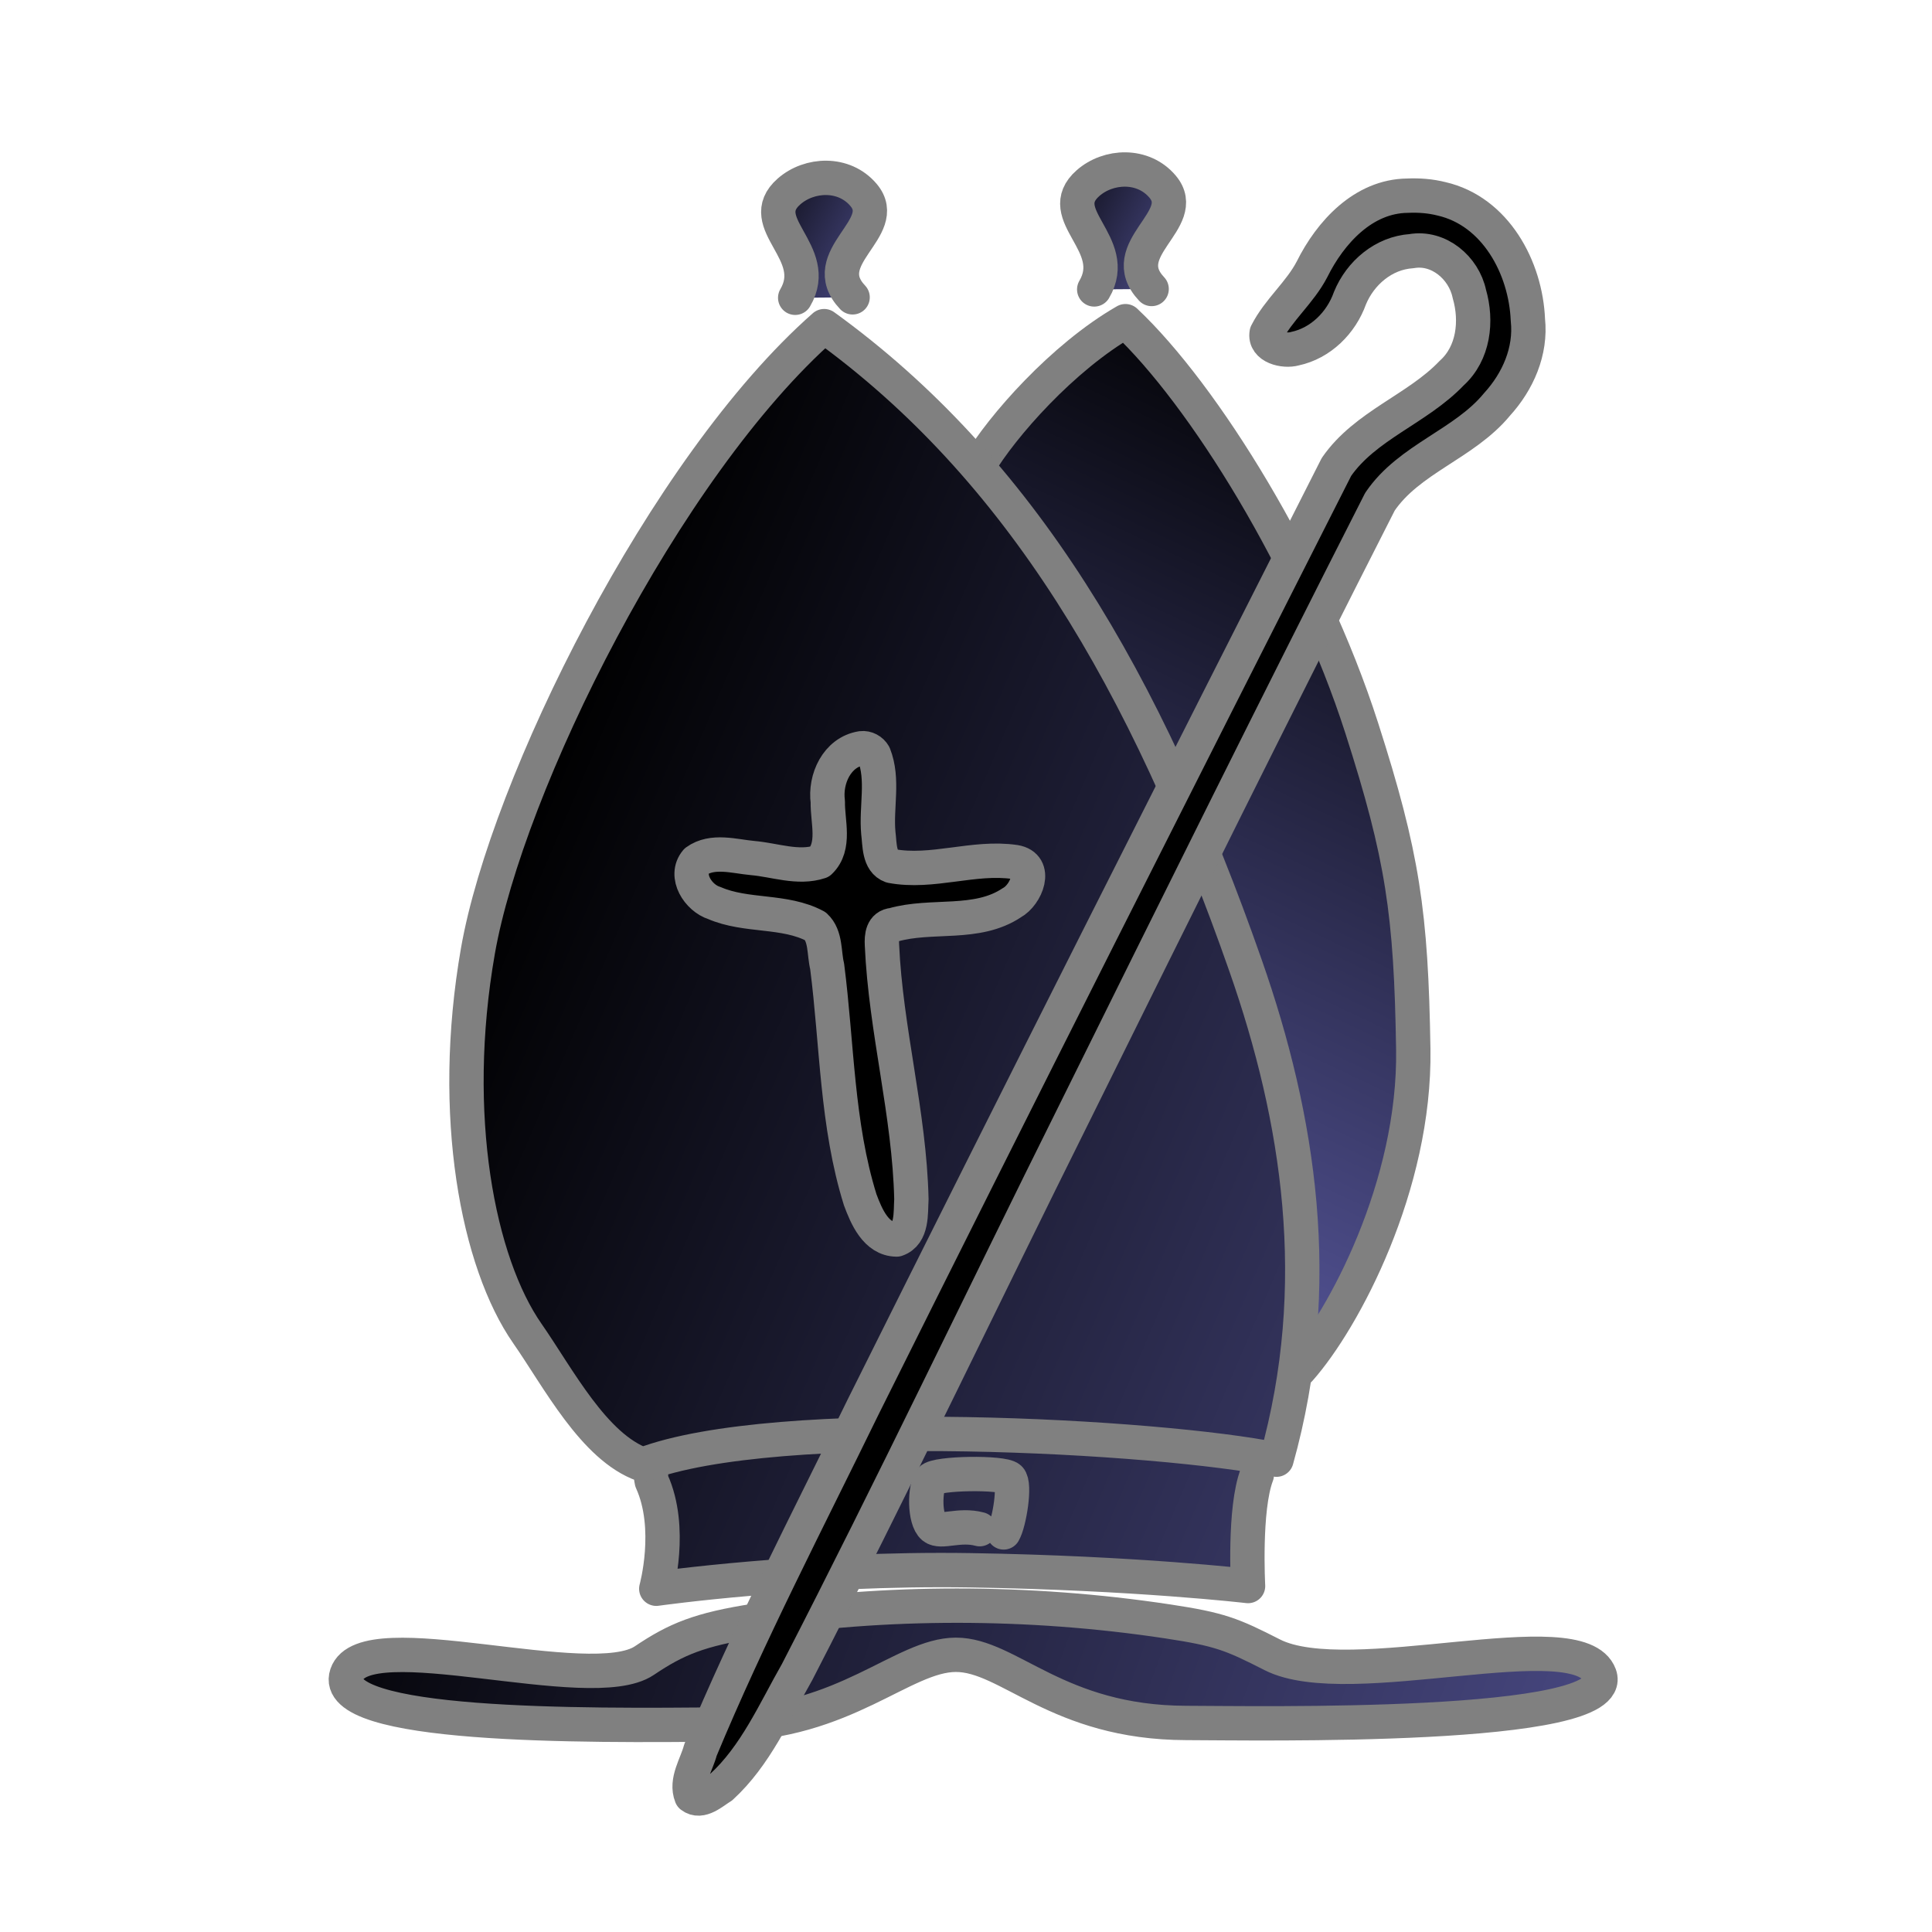
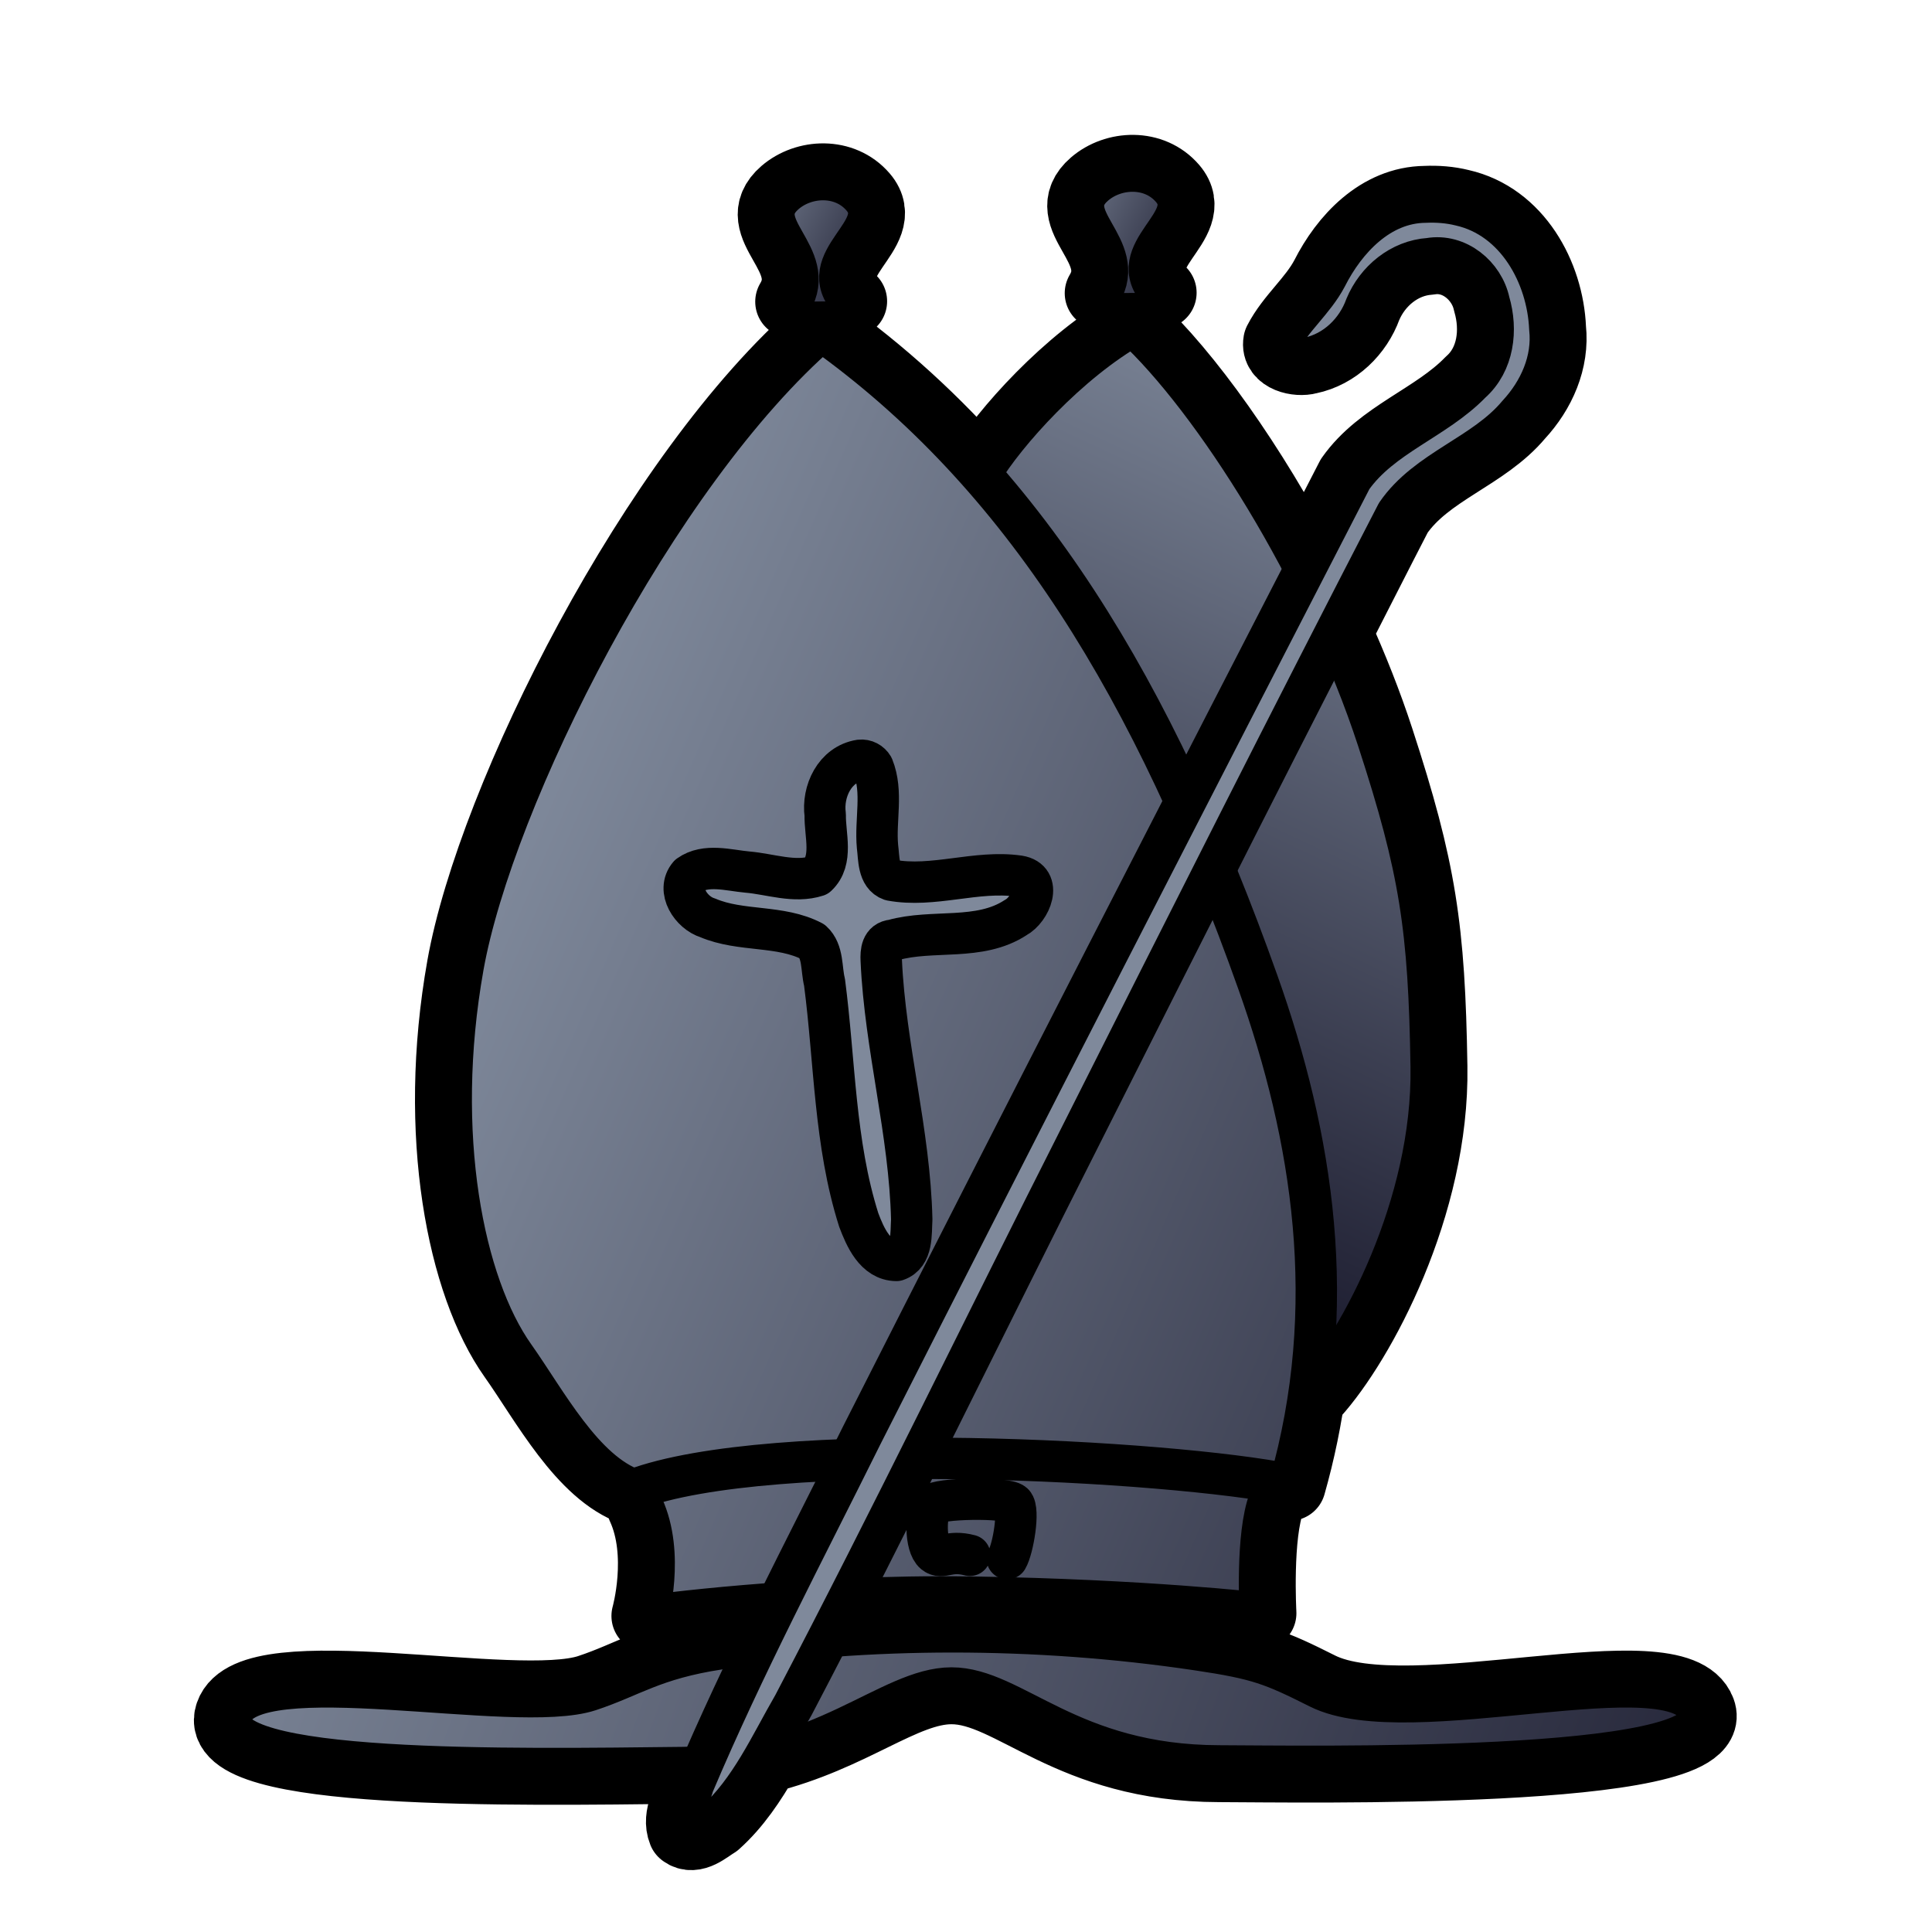
- <svg xmlns="http://www.w3.org/2000/svg" xmlns:xlink="http://www.w3.org/1999/xlink" height="700pt" viewBox="-20 0 900 900" width="700pt">
-   <linearGradient id="a">
-     <stop offset="0" />
-     <stop offset="1" stop-color="#505090" />
-   </linearGradient>
-   <linearGradient id="b" gradientUnits="userSpaceOnUse" x1="136.097" x2="784.781" xlink:href="#a" y1="629.62" y2="865.103" />
-   <linearGradient id="c" gradientUnits="userSpaceOnUse" x1="321.158" x2="395.432" xlink:href="#a" y1="90.161" y2="128.463" />
-   <linearGradient id="d" gradientUnits="userSpaceOnUse" x1="460.454" x2="534.728" xlink:href="#a" y1="86.269" y2="124.57" />
-   <linearGradient id="e" gradientUnits="userSpaceOnUse" x1="192.3" x2="825.779" xlink:href="#a" y1="446.013" y2="717.336" />
-   <linearGradient id="f" gradientUnits="userSpaceOnUse" x1="721.622" x2="541.266" xlink:href="#a" y1="220.042" y2="599.38" />
-   <g stroke="#808080" stroke-linecap="round" stroke-linejoin="round" stroke-width="16">
-     <g fill-rule="evenodd">
-       <path d="m435.906 216.87c10.82-18.258 39.158-50.49 68.378-67.253 36.233 34.056 85.64 113.37 110.08 189.586 19.048 59.401 22.998 86.092 23.99 149.549s-32.381 125.966-52.865 149.09" fill="url(#f)" />
-       <path d="m565.47 687.058c6.038-53.469-294.122-49.522-281.848 3.006 9.917 21.888 2.096 50.035 2.096 50.035s69.277-9.83 146.383-8.605c77.105 1.225 129.29 7.339 129.29 7.339s-1.96-36.018 4.078-51.775z" fill="url(#e)" />
-       <path d="m279.434 682.284c-22.79-8.085-39.382-40.436-53.76-61.07-22.95-32.935-36.48-101.429-23.04-178.234 13.441-76.806 86.488-225.22 161.287-291.053 91.162 65.833 149.952 165.362 196.349 297.983 24.829 70.971 37.153 148.639 14.362 230.064-53.177-10.972-233.25-21.38-295.198 2.31z" fill="url(#e)" />
-       <path d="m350.43 138.719c12.479-21.196-19.732-34.719-2.883-49.522 9.462-8.313 25.649-9.145 34.737 1.638 13.104 15.548-22.745 29.035-5.107 47.677" fill="url(#c)" />
-     </g>
-     <path d="m436.38 712.349c-9.533-2.574-18.102 1.956-21.598-.94-4.289-3.554-4.038-18.34-1.198-22.094 2.428-3.21 33.631-3.61 36.693-.653 2.855 2.751-.082 20.665-2.727 25.197" fill="none" />
-     <g fill-rule="evenodd">
-       <path d="m381.313 348.563c-11.428 1.812-17.116 14.342-15.685 24.968-.197 9.084 3.782 20.788-3.69 27.907-10.11 3.363-21.048-.85-31.349-1.73-8.48-.774-18.706-3.98-26.245 1.48-5.77 6.835.97 17.165 8.406 19.468 14.953 6.505 32.706 3.112 47.094 10.813 4.967 4.582 3.95 12.562 5.469 18.656 4.677 36.302 4.43 73.618 15.406 108.781 2.873 7.72 7.36 18.432 16.969 18.5 7.417-2.538 6.48-12.39 6.875-18.75-.899-39.872-11.964-78.736-13.72-118.531-.197-3.918.154-8.834 5.22-9.25 17.962-5.17 38.949.58 55.28-10.344 6.708-3.634 12.306-17.195 1.438-18.969-19.157-2.819-38.52 5.438-57.562 1.844-5.895-2.087-5.379-10.247-6.063-15.375-1.116-12.08 2.555-24.939-2.031-36.469-1.15-2.01-3.461-3.29-5.813-3z" />
-       <path d="m317.867 803.289c55.824-.625 82.698-32.382 107.408-32.419 24.709-.038 47.253 31.643 107.352 31.749 32.245.057 201.998 3.445 192.564-22.285s-116.64 8.823-152.536-9.477c-18.79-9.579-24.302-11.849-48.608-15.531-65.569-9.934-132.61-9.538-191.9-.376-26.394 4.08-37.13 8.621-51.997 18.627-25.006 16.832-130.343-18.165-138.634 6.422-8.291 24.586 108.519 24.05 176.351 23.29z" fill="url(#b)" />
-       <path d="m635.688 91.156c-20.586.198-35.943 17.093-44.481 34.265-5.649 10.906-15.61 18.845-21.145 29.735-1.164 6.56 8.19 8.697 13.125 7.281 12.049-2.549 21.592-12.074 25.661-23.522 4.828-11.787 15.73-21.06 28.652-21.915 12.69-2.231 24.413 7.744 26.969 19.875 3.694 12.716 2.022 27.706-8.219 36.938-15.985 16.767-40.232 24.27-53.688 43.718-73.846 145.729-147.58 291.552-220.435 437.782-25.863 53.038-53.192 105.478-75.846 159.968-1.762 6.8-7.052 14.338-4.219 21.407 4.47 3.472 10.1-1.898 13.97-4.25 15.926-14.539 24.756-35.077 35.312-53.594 44.475-86.29 86.157-174.003 129.446-260.9 47.002-94.896 94.008-189.823 142.022-284.194 13.584-20.104 39.365-26.84 54.595-45.41 9.699-10.645 15.904-24.738 14.343-39.34-1-24.298-15.07-50.594-40.219-56.375-5.16-1.308-10.5-1.707-15.843-1.469z" />
-       <path d="m489.726 134.826c12.48-21.196-19.731-34.718-2.882-49.522 9.461-8.313 25.648-9.144 34.737 1.639 13.103 15.547-22.745 29.035-5.107 47.677" fill="url(#d)" />
-     </g>
-   </g>
+ <svg xmlns="http://www.w3.org/2000/svg" xmlns:xlink="http://www.w3.org/1999/xlink" id="bishop" width="700pt" height="700pt" version="1.0" viewBox="0 0 933.333 933.333">
+   <style id="style-base">.base{fill-opacity:1;fill-rule:evenodd;stroke-miterlimit:4;stroke-dasharray:none;stroke-linecap:round;stroke-linejoin:round;stroke-opacity:1}.stroke-medium{stroke-width:20}.stroke-color{stroke:#000}.fill-color{fill:#7f899b}</style>
+   <defs id="defs36222">
+     <linearGradient id="fillGradient">
+       <stop id="stop0" offset="0" style="stop-color:#7f899b;stop-opacity:1" />
+       <stop id="stop1" offset="1" style="stop-color:#1c1c2f;stop-opacity:1" />
+     </linearGradient>
+     <linearGradient xlink:href="#fillGradient" id="shoulders-gradient" x1="136.097" x2="784.781" y1="629.62" y2="865.103" gradientTransform="matrix(1.2051 0 0 1.18532 -52.883 -98.266)" gradientUnits="userSpaceOnUse" />
+     <linearGradient xlink:href="#fillGradient" id="top-deco-1-gradient" x1="321.158" x2="395.432" y1="90.161" y2="128.463" gradientTransform="matrix(1.07338 0 0 1.05577 6.2 -.71)" gradientUnits="userSpaceOnUse" />
+     <linearGradient xlink:href="#fillGradient" id="top-deco-2-gradient" x1="321.158" x2="395.432" y1="90.161" y2="128.463" gradientTransform="matrix(1.07338 0 0 1.05577 155.718 -4.82)" gradientUnits="userSpaceOnUse" />
+     <linearGradient xlink:href="#fillGradient" id="hat-2-gradient" x1="192.3" x2="825.779" y1="446.013" y2="717.336" gradientTransform="matrix(1.07338 0 0 1.05577 6.2 -.71)" gradientUnits="userSpaceOnUse" />
+     <linearGradient xlink:href="#fillGradient" id="crown-base-gradient" x1="192.3" x2="825.779" y1="446.013" y2="717.336" gradientTransform="matrix(1.07338 0 0 1.05577 6.2 -.71)" gradientUnits="userSpaceOnUse" />
+     <linearGradient xlink:href="#fillGradient" id="hat-1-gradient" x1="721.622" x2="541.266" y1="220.042" y2="599.38" gradientTransform="matrix(1.07338 0 0 1.05577 6.2 -.71)" gradientUnits="userSpaceOnUse" />
+   </defs>
+   <path id="boundary" d="M560.572 141.416c-18.932-19.681 19.546-33.92 5.48-50.334-4.877-5.692-11.659-8.32-18.491-8.426-6.833-.106-13.715 2.307-18.793 6.696-18.086 15.629 16.489 29.905 3.093 52.283m-120.808 3.892c-18.932-19.681 19.547-33.921 5.482-50.336-4.877-5.692-11.66-8.319-18.492-8.425-6.833-.107-13.715 2.307-18.793 6.695-18.085 15.629 16.49 29.905 3.094 52.283m226.441 633.58s-2.105-38.027 4.377-54.662c.394-3.433-.448-6.636-2.336-9.623 4.54.707 8.623 1.424 12.172 2.145a336.043 336.043 0 0 0 10.053-48.909l1.6 4.428c21.986-24.414 57.808-90.411 56.744-157.406-1.065-66.995-5.305-95.174-25.75-157.887-5.641-17.303-12.573-34.736-20.286-51.834 9.8-19.122 19.483-38.305 29.354-57.388 14.58-21.226 42.254-28.338 58.601-47.944 10.41-11.238 17.07-26.117 15.395-41.533-1.074-25.653-16.176-53.416-43.17-59.52-5.54-1.38-11.27-1.802-17.006-1.55-22.096.208-38.58 18.045-47.744 36.175-6.063 11.514-16.756 19.897-22.697 31.395-1.25 6.925 8.79 9.18 14.088 7.685 12.932-2.691 23.177-12.746 27.545-24.832 5.182-12.444 16.884-22.236 30.754-23.138 13.62-2.356 26.203 8.177 28.947 20.984 3.965 13.426 2.17 29.25-8.822 38.996-17.158 17.702-43.185 25.626-57.627 46.158-7.52 14.597-15.007 29.213-22.524 43.811-26.08-50.112-57.528-94.11-82.965-117.625-31.364 17.698-61.783 51.729-73.396 71.004l.89 2.467c-23.407-26.748-49.232-50.485-78.158-71.032-80.287 69.505-158.694 226.195-173.12 307.284-14.428 81.088.096 153.402 24.73 188.173 15.432 21.785 33.242 55.941 57.705 64.477a113.27 113.27 0 0 1 6.105-2.072c-1.854 3.206-2.48 6.63-1.611 10.285 10.645 23.108 2.25 52.826 2.25 52.826s25.514-3.483 62.804-6.166m-9.474 19.617c-6.312.783-12.647 1.54-18.826 2.479-31.809 4.835-42.258 13.356-62.664 20.08-36.013 11.867-163.076-17.531-173.067 11.611-9.99 29.143 136.775 26.506 218.52 25.606 2.94-.033 5.732-.22 8.543-.387-1.249 2.885-2.54 5.751-3.764 8.646-1.892 7.178-7.569 15.137-4.527 22.6 4.797 3.667 10.84-2.005 14.994-4.488 9.87-8.861 17.125-19.88 23.738-31.334 42.089-10.357 67.114-33.428 90.453-33.463 29.777-.045 56.943 37.506 129.367 37.63 38.86.068 243.428 4.085 232.06-26.413-11.37-30.498-140.563 10.458-183.821-11.233-22.643-11.354-29.286-14.045-58.576-18.41" class="base stroke-color" style="fill:none;stroke-width:35" />
+   <path id="shoulders" d="M330.177 853.889c67.272-.741 99.658-38.383 129.435-38.427 29.777-.044 56.945 37.508 129.37 37.633 38.859.067 243.427 4.083 232.058-26.415-11.37-30.499-140.563 10.458-183.82-11.233-22.644-11.354-29.287-14.045-58.578-18.41-79.016-11.775-159.806-11.305-231.256-.445-31.809 4.835-42.256 13.355-62.662 20.08-36.013 11.866-163.076-17.532-173.068 11.61-9.99 29.143 136.776 26.507 218.52 25.607z" class="base stroke-color stroke-medium" style="fill:url(#shoulders-gradient)" />
+   <path id="crown-base" d="M613.162 724.663c6.482-56.451-315.703-52.285-302.528 3.173 10.645 23.108 2.249 52.826 2.249 52.826s74.361-10.379 157.124-9.086c82.764 1.294 138.777 7.748 138.777 7.748s-2.103-38.026 4.378-54.661z" class="base stroke-color stroke-medium" style="fill:url(#crown-base-gradient)" />
+   <path id="hat-1" d="M474.092 228.253c11.614-19.275 42.03-53.305 73.395-71.002 38.892 35.955 91.925 119.693 118.158 200.158 20.445 62.714 24.685 90.893 25.75 157.889 1.064 66.995-34.757 132.99-56.744 157.404" class="base stroke-color stroke-medium" style="fill:url(#hat-1-gradient)" />
+   <path id="hat-2" d="M306.139 719.622c-24.463-8.535-42.273-42.69-57.705-64.475-24.634-34.772-39.157-107.085-24.73-188.174 14.426-81.089 92.833-237.78 173.12-307.284 97.852 69.505 160.956 174.584 210.757 314.6 26.651 74.93 39.88 156.928 15.417 242.895-57.08-11.585-250.366-22.573-316.86 2.438z" class="base stroke-color stroke-medium" style="fill:url(#hat-2-gradient)" />
+   <path id="jewel" d="M468.528 751.363c-10.232-2.717-13.358 2.066-17.11-.992-4.604-3.752-4.334-19.363-1.286-23.326 2.606-3.388 36.1-3.811 39.386-.69 3.063 2.905-.09 21.818-2.928 26.603" class="base stroke-color stroke-medium" style="fill:none" />
+   <path id="cross" d="M415.492 367.29c-12.266 1.914-18.371 15.142-16.835 26.36-.212 9.591 4.06 21.948-3.961 29.464-10.85 3.55-22.593-.896-33.649-1.825-9.102-.818-20.079-4.203-28.171 1.561-6.194 7.217 1.041 18.122 9.023 20.554 16.05 6.868 35.105 3.286 50.55 11.416 5.33 4.837 4.24 13.263 5.87 19.697 5.02 38.326 4.755 77.723 16.536 114.847 3.084 8.15 7.9 19.46 18.214 19.532 7.961-2.68 6.956-13.081 7.38-19.796-.965-42.095-12.842-83.127-14.726-125.141-.212-4.136.164-9.327 5.602-9.766 19.28-5.458 41.807.613 59.337-10.92 7.2-3.838 13.209-18.155 1.543-20.027-20.562-2.977-41.347 5.74-61.786 1.947-6.327-2.204-5.773-10.819-6.507-16.233-1.198-12.754 2.742-26.33-2.18-38.502-1.235-2.123-3.716-3.475-6.24-3.168z" class="base stroke-color stroke-medium fill-color" />
+   <path id="top-deco-1" d="M382.343 145.744c13.395-22.377-21.179-36.654-3.094-52.283 10.156-8.777 27.531-9.655 37.286 1.73 14.066 16.414-24.414 30.654-5.481 50.335" class="base stroke-color stroke-medium" style="fill:url(#top-deco-1-gradient)" />
+   <path id="top-deco-2" d="M531.86 141.635c13.396-22.378-21.178-36.655-3.093-52.284 10.156-8.776 27.53-9.654 37.286 1.73 14.065 16.415-24.414 30.654-5.482 50.336" class="base stroke-color stroke-medium" style="fill:url(#top-deco-2-gradient)" />
+   <path id="stick" d="M688.533 97.641c-22.096.208-38.58 18.046-47.745 36.176-6.063 11.514-16.754 19.896-22.696 31.393-1.25 6.926 8.791 9.182 14.088 7.687 12.933-2.691 23.177-12.747 27.544-24.833 5.182-12.445 16.885-22.236 30.754-23.138 13.622-2.355 26.204 8.176 28.948 20.983 3.965 13.426 2.171 29.252-8.822 38.998-17.158 17.702-43.184 25.624-57.627 46.157-79.265 153.855-158.41 307.81-236.61 462.195-27.762 55.995-57.095 111.36-81.412 168.889-1.891 7.178-7.57 15.137-4.528 22.6 4.798 3.666 10.84-2.004 14.994-4.487 17.096-15.35 26.574-37.033 37.904-56.583 47.738-91.101 92.479-183.706 138.944-275.45 50.452-100.187 100.906-200.408 152.444-300.041 14.58-21.226 42.253-28.336 58.6-47.943 10.41-11.238 17.072-26.117 15.396-41.533-1.074-25.653-16.176-53.416-43.17-59.52-5.54-1.38-11.27-1.802-17.006-1.55z" class="base stroke-color stroke-medium fill-color" />
</svg>
